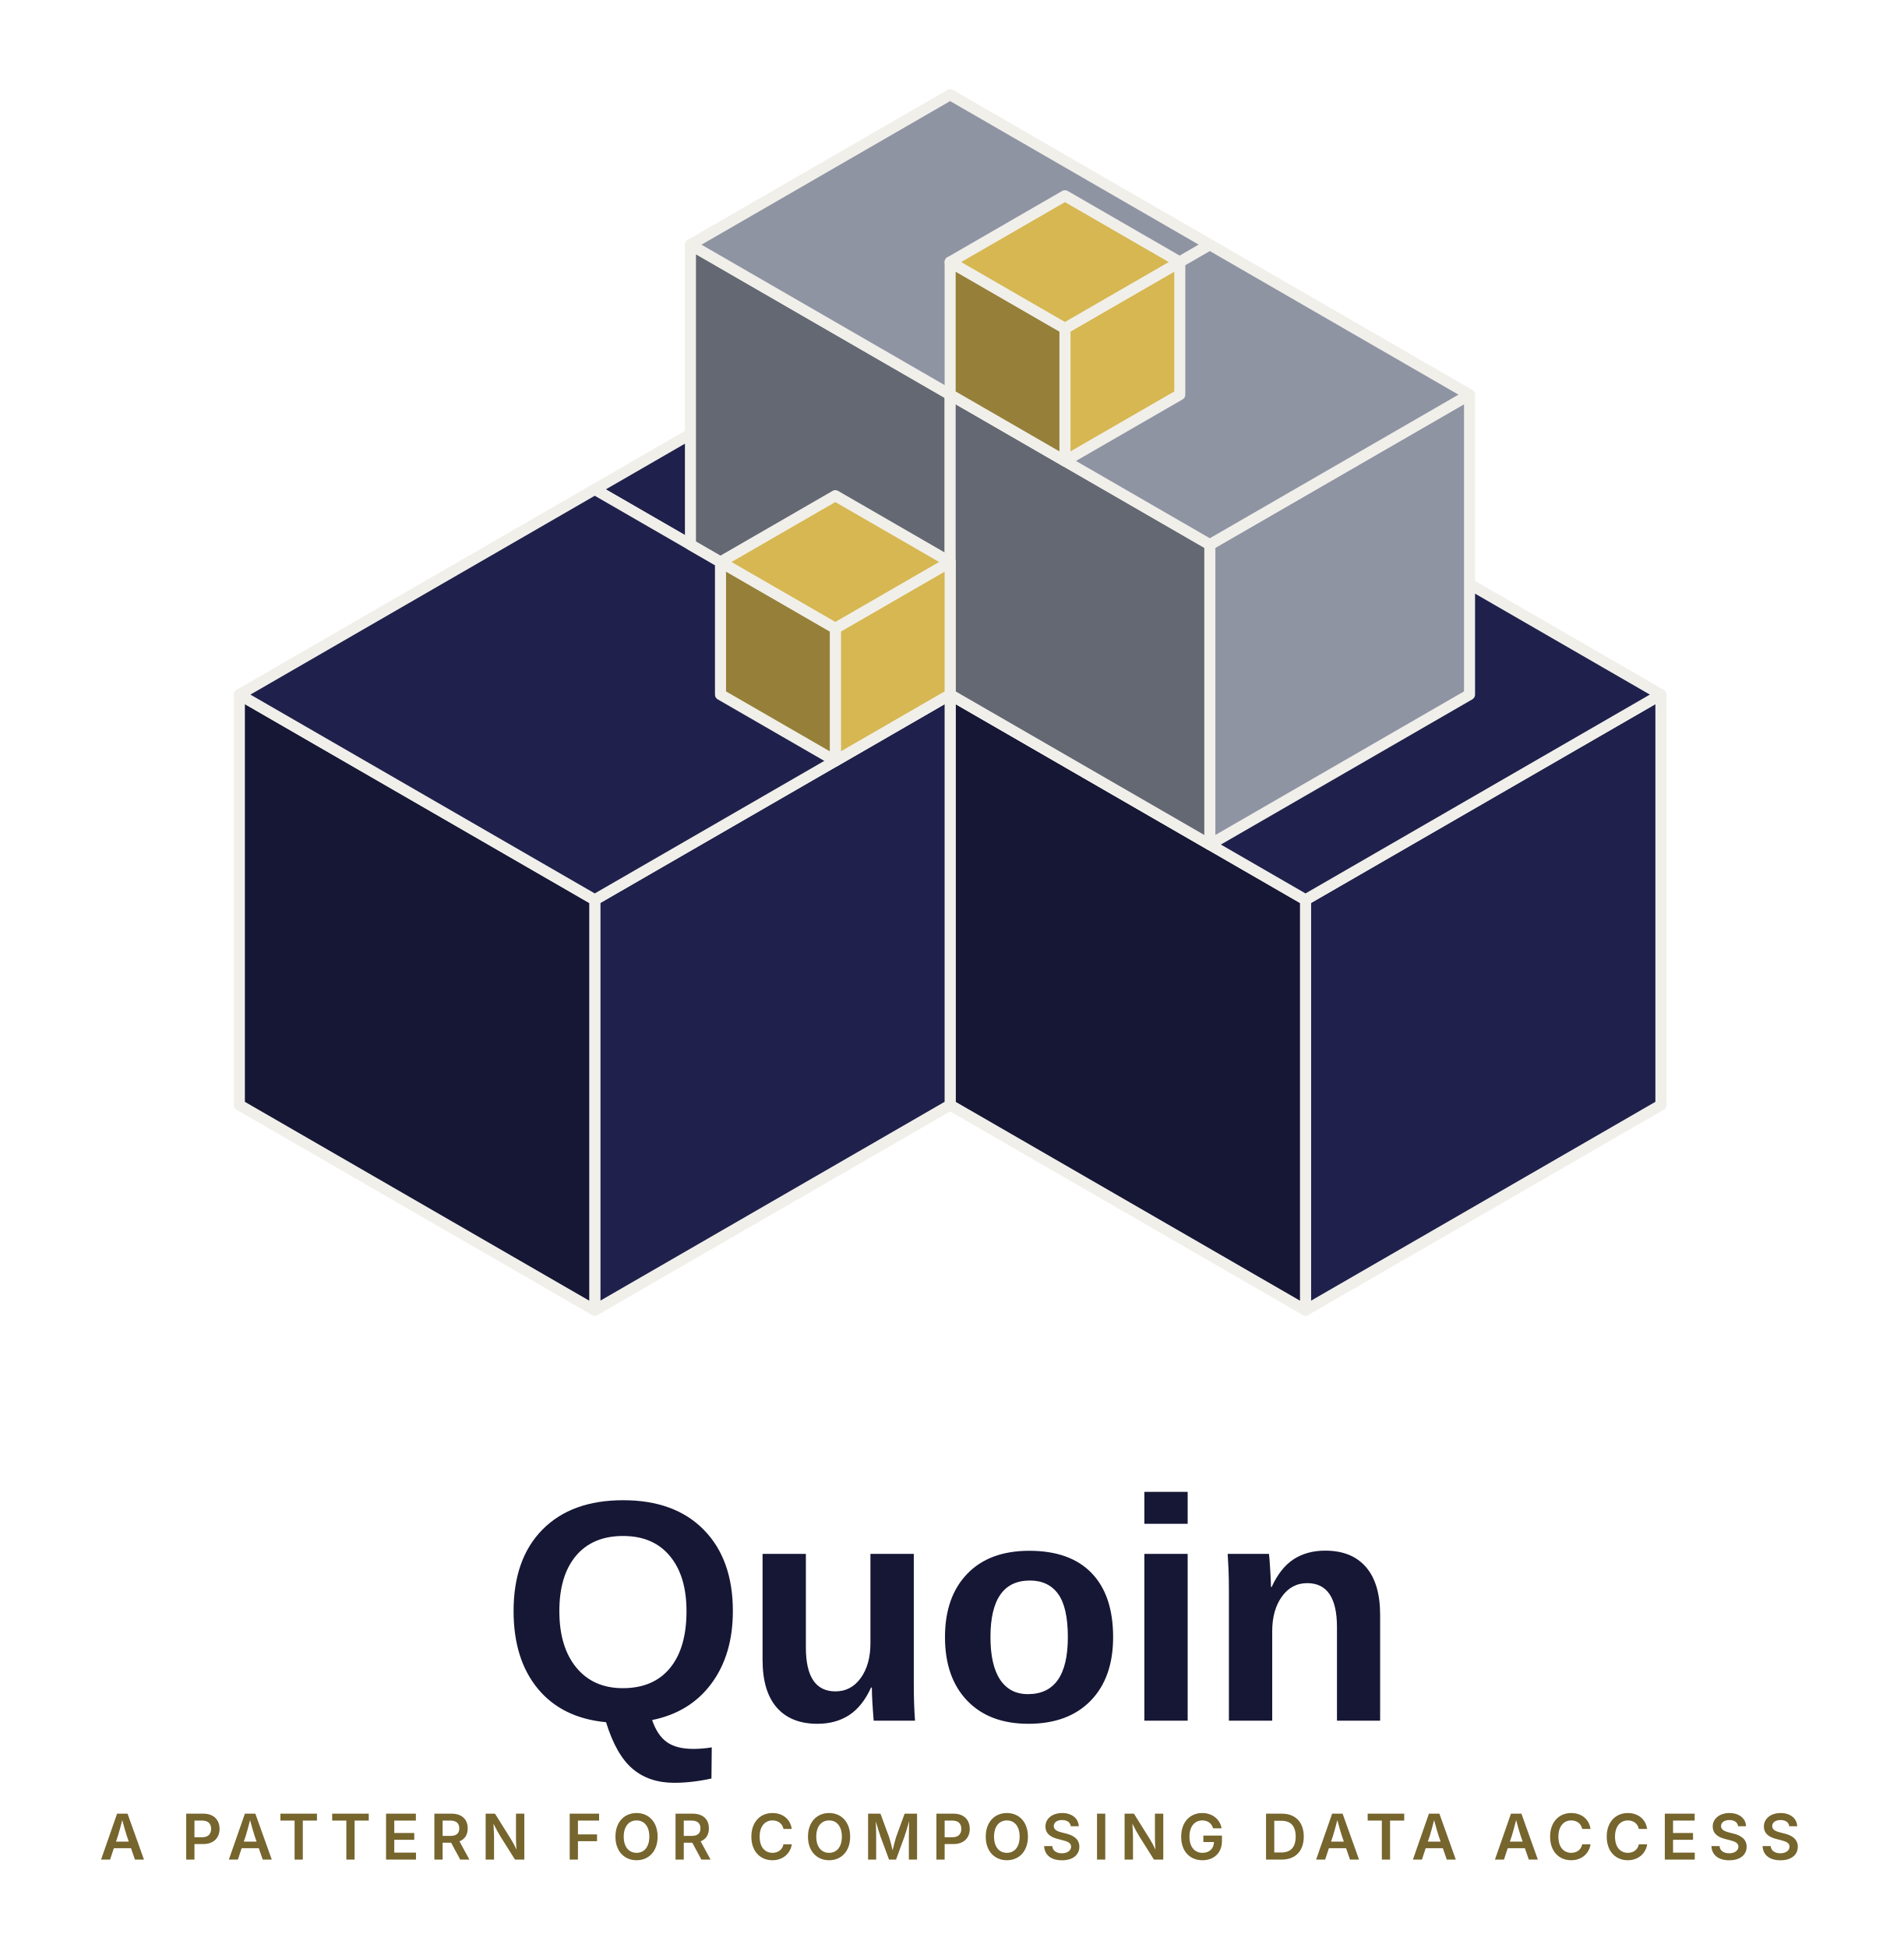
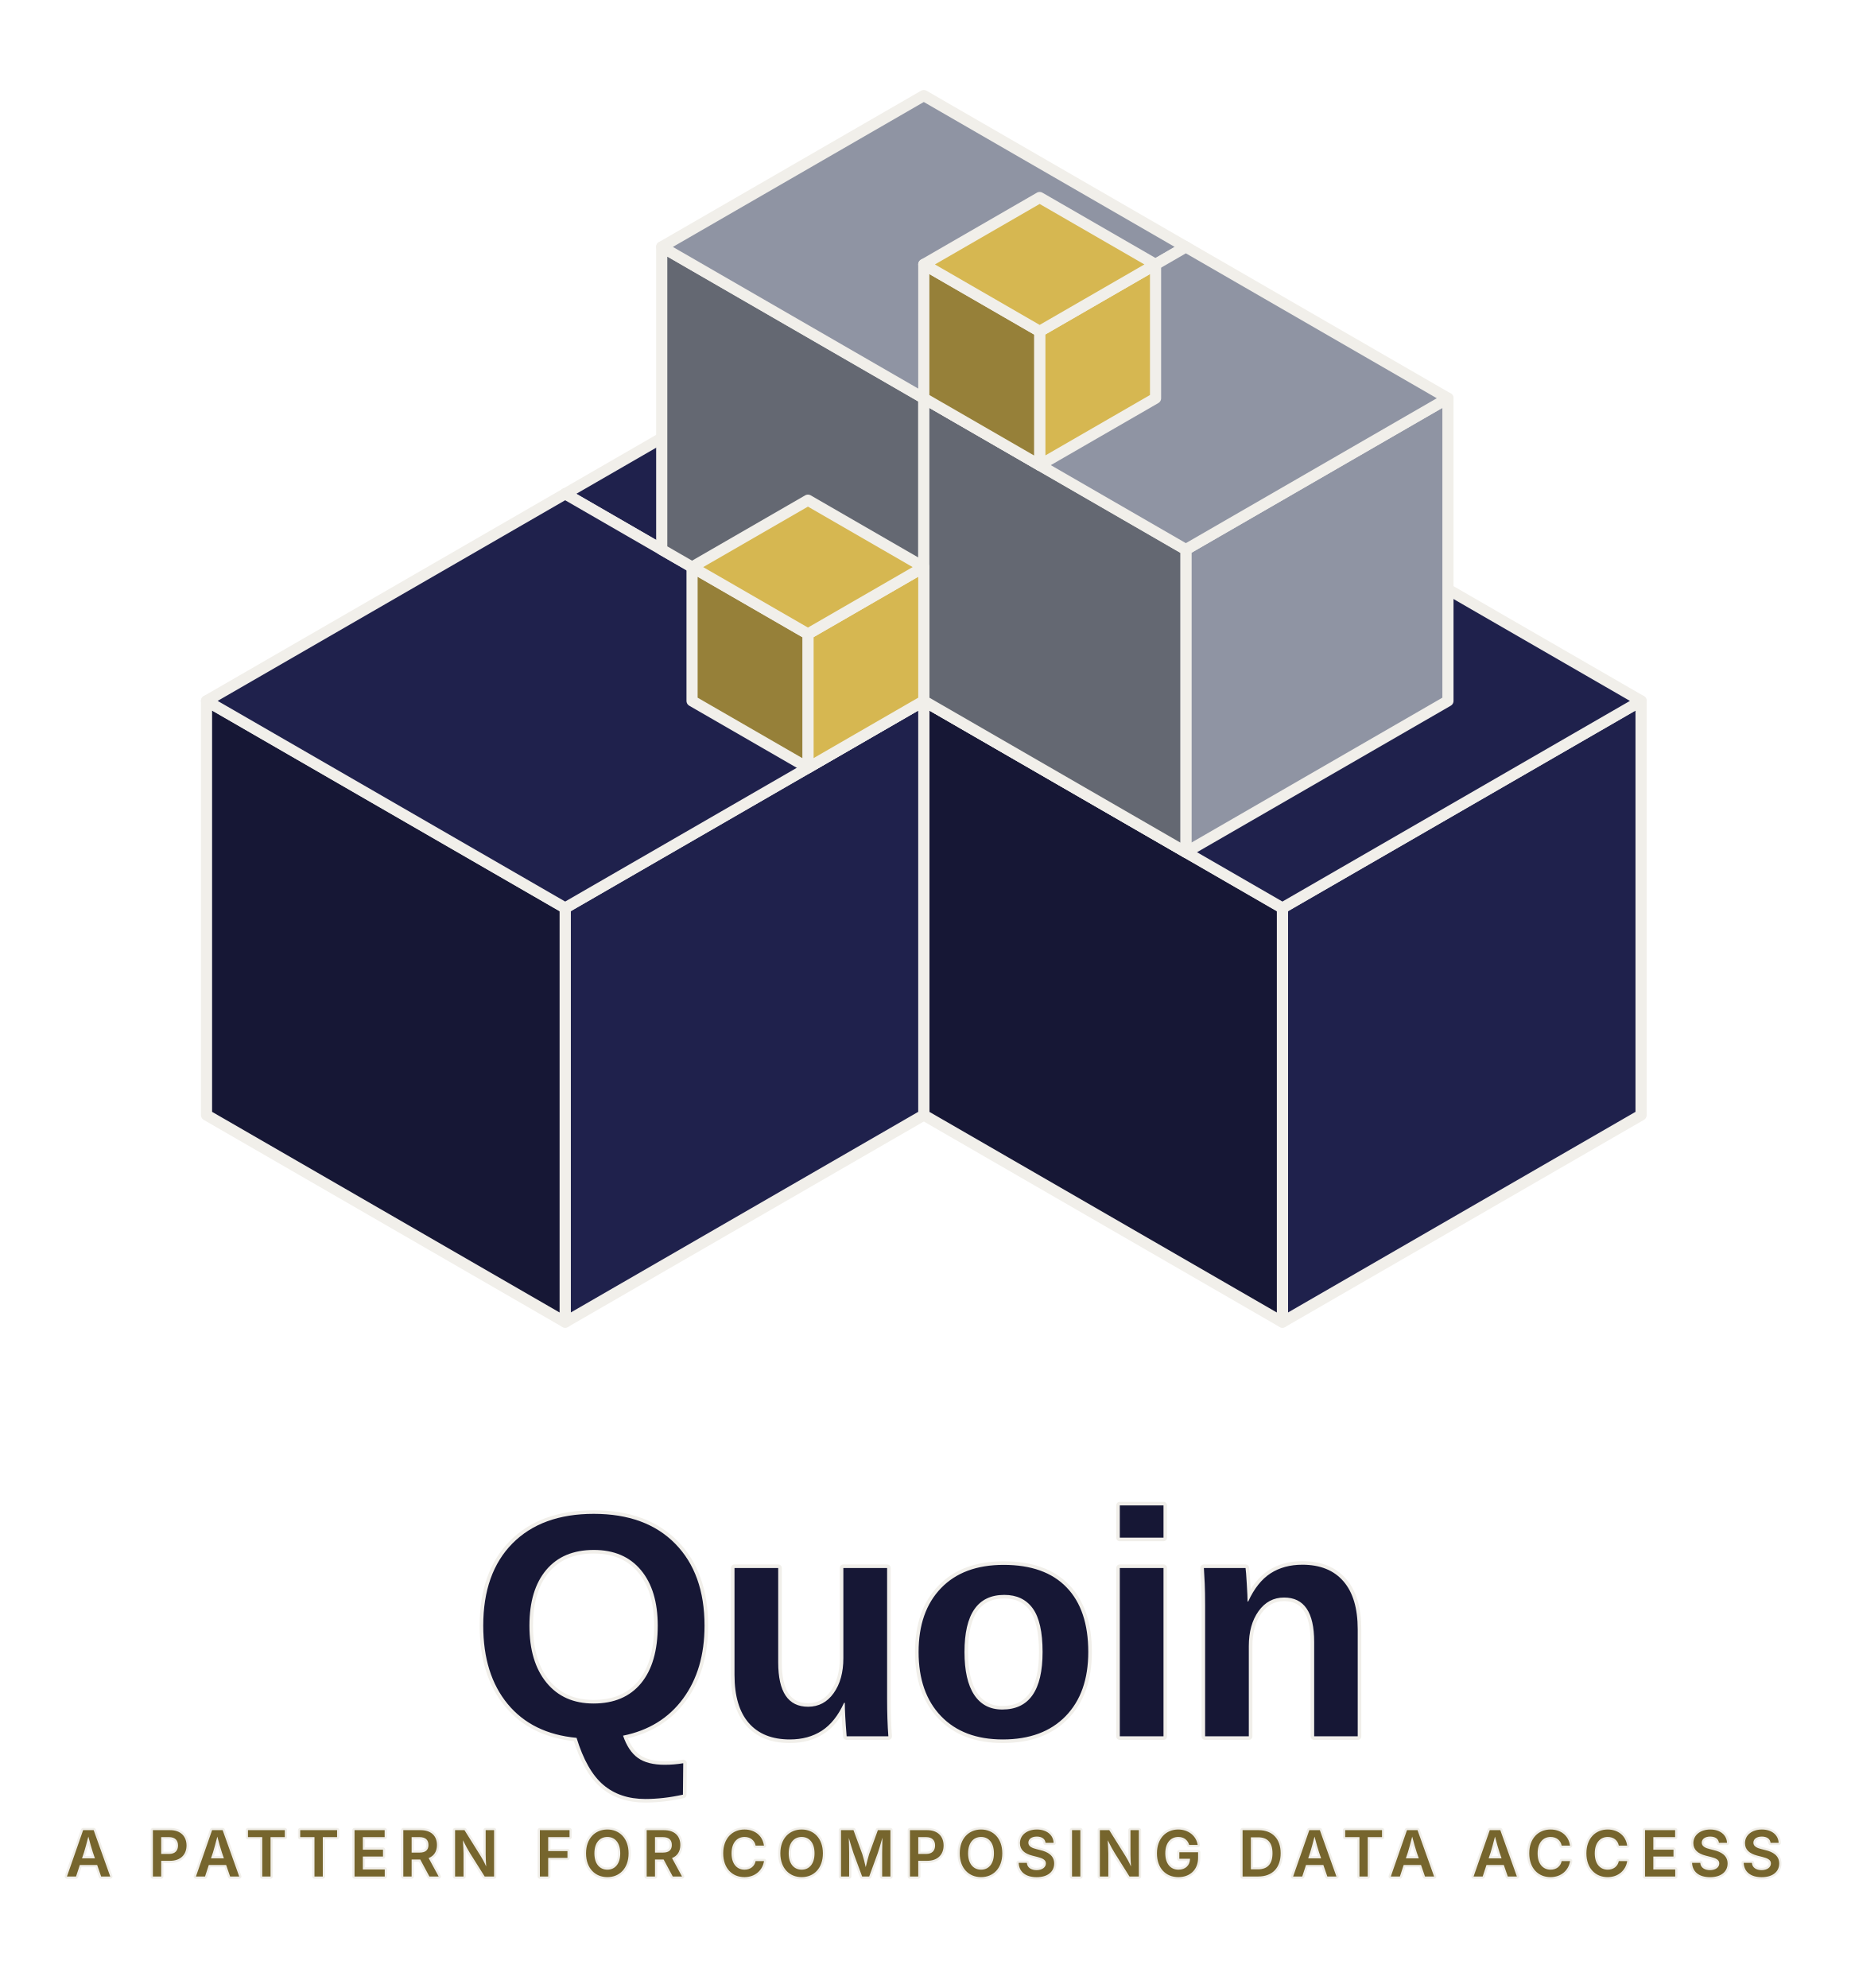
- <svg xmlns="http://www.w3.org/2000/svg" viewBox="149 260 603 617">
+ <svg xmlns="http://www.w3.org/2000/svg" viewBox="160 260 581 624">
  <g>
    <polygon points="450.00,480.00 562.58,415.00 562.58,545.00 450.00,610.00" fill="#1f214c" stroke="#f1efea" stroke-width="3.5" stroke-linejoin="round" />
    <polygon points="337.42,415.00 450.00,480.00 450.00,610.00 337.42,545.00" fill="#161735" stroke="#f1efea" stroke-width="3.5" stroke-linejoin="round" />
    <polygon points="450.00,350.00 562.58,415.00 450.00,480.00 337.42,415.00" fill="#1f214c" stroke="#f1efea" stroke-width="3.5" stroke-linejoin="round" />
    <polygon points="562.58,545.00 675.17,480.00 675.17,610.00 562.58,675.00" fill="#1f214c" stroke="#f1efea" stroke-width="3.5" stroke-linejoin="round" />
    <polygon points="450.00,480.00 562.58,545.00 562.58,675.00 450.00,610.00" fill="#161735" stroke="#f1efea" stroke-width="3.5" stroke-linejoin="round" />
    <polygon points="562.58,415.00 675.17,480.00 562.58,545.00 450.00,480.00" fill="#1f214c" stroke="#f1efea" stroke-width="3.5" stroke-linejoin="round" />
    <polygon points="337.42,545.00 450.00,480.00 450.00,610.00 337.42,675.00" fill="#1f214c" stroke="#f1efea" stroke-width="3.5" stroke-linejoin="round" />
    <polygon points="224.83,480.00 337.42,545.00 337.42,675.00 224.83,610.00" fill="#161735" stroke="#f1efea" stroke-width="3.5" stroke-linejoin="round" />
    <polygon points="337.42,415.00 450.00,480.00 337.42,545.00 224.83,480.00" fill="#1f214c" stroke="#f1efea" stroke-width="3.5" stroke-linejoin="round" />
    <polygon points="450.00,385.00 532.27,337.50 532.27,432.50 450.00,480.00" fill="#8f94a3" stroke="#f1efea" stroke-width="3.5" stroke-linejoin="round" />
    <polygon points="367.73,337.50 450.00,385.00 450.00,480.00 367.73,432.50" fill="#646872" stroke="#f1efea" stroke-width="3.5" stroke-linejoin="round" />
    <polygon points="450.00,290.00 532.27,337.50 450.00,385.00 367.73,337.50" fill="#8f94a3" stroke="#f1efea" stroke-width="3.5" stroke-linejoin="round" />
    <polygon points="532.27,432.50 614.54,385.00 614.54,480.00 532.27,527.50" fill="#8f94a3" stroke="#f1efea" stroke-width="3.5" stroke-linejoin="round" />
    <polygon points="450.00,385.00 532.27,432.50 532.27,527.50 450.00,480.00" fill="#646872" stroke="#f1efea" stroke-width="3.5" stroke-linejoin="round" />
    <polygon points="532.27,337.50 614.54,385.00 532.27,432.50 450.00,385.00" fill="#8f94a3" stroke="#f1efea" stroke-width="3.5" stroke-linejoin="round" />
    <polygon points="413.63,459.00 450.00,438.00 450.00,480.00 413.63,501.00" fill="#d6b751" stroke="#f1efea" stroke-width="3.5" stroke-linejoin="round" />
    <polygon points="377.25,438.00 413.63,459.00 413.63,501.00 377.25,480.00" fill="#968039" stroke="#f1efea" stroke-width="3.5" stroke-linejoin="round" />
    <polygon points="413.63,417.00 450.00,438.00 413.63,459.00 377.25,438.00" fill="#d6b751" stroke="#f1efea" stroke-width="3.5" stroke-linejoin="round" />
    <polygon points="486.37,364.00 522.75,343.00 522.75,385.00 486.37,406.00" fill="#d6b751" stroke="#f1efea" stroke-width="3.5" stroke-linejoin="round" />
    <polygon points="450.00,343.00 486.37,364.00 486.37,406.00 450.00,385.00" fill="#968039" stroke="#f1efea" stroke-width="3.5" stroke-linejoin="round" />
    <polygon points="486.37,322.00 522.75,343.00 486.37,364.00 450.00,343.00" fill="#d6b751" stroke="#f1efea" stroke-width="3.5" stroke-linejoin="round" />
  </g>
  <g>
-     <text x="450" y="805" font-family="'Space Grotesk','Poppins','Segoe UI',Arial,sans-serif" font-size="100" font-weight="800" fill="#161735" text-anchor="middle" letter-spacing="-1">Quoin</text>
-     <text x="450" y="849" font-family="'Inter','Helvetica Neue','Liberation Sans',Arial,sans-serif" font-size="20" font-weight="600" fill="#76652d" text-anchor="middle" letter-spacing="3.2">A PATTERN FOR COMPOSING DATA ACCESS</text>
+     <text x="450" y="805" font-family="'Space Grotesk','Poppins','Segoe UI',Arial,sans-serif" font-size="100" font-weight="800" text-anchor="middle" letter-spacing="-1" fill="#161735" fill-opacity="1" stroke="#f1efea" stroke-opacity="1" stroke-width="2.25" stroke-linejoin="round" stroke-linecap="round" paint-order="stroke fill">Quoin</text>
+     <text x="450" y="849" font-family="'Inter','Helvetica Neue','Liberation Sans',Arial,sans-serif" font-size="20" font-weight="600" text-anchor="middle" letter-spacing="3.2" fill="#76652d" fill-opacity="1" stroke="#f1efea" stroke-opacity="1" stroke-width="1.40" stroke-linejoin="round" stroke-linecap="round" paint-order="stroke fill">A PATTERN FOR COMPOSING DATA ACCESS</text>
  </g>
</svg>
